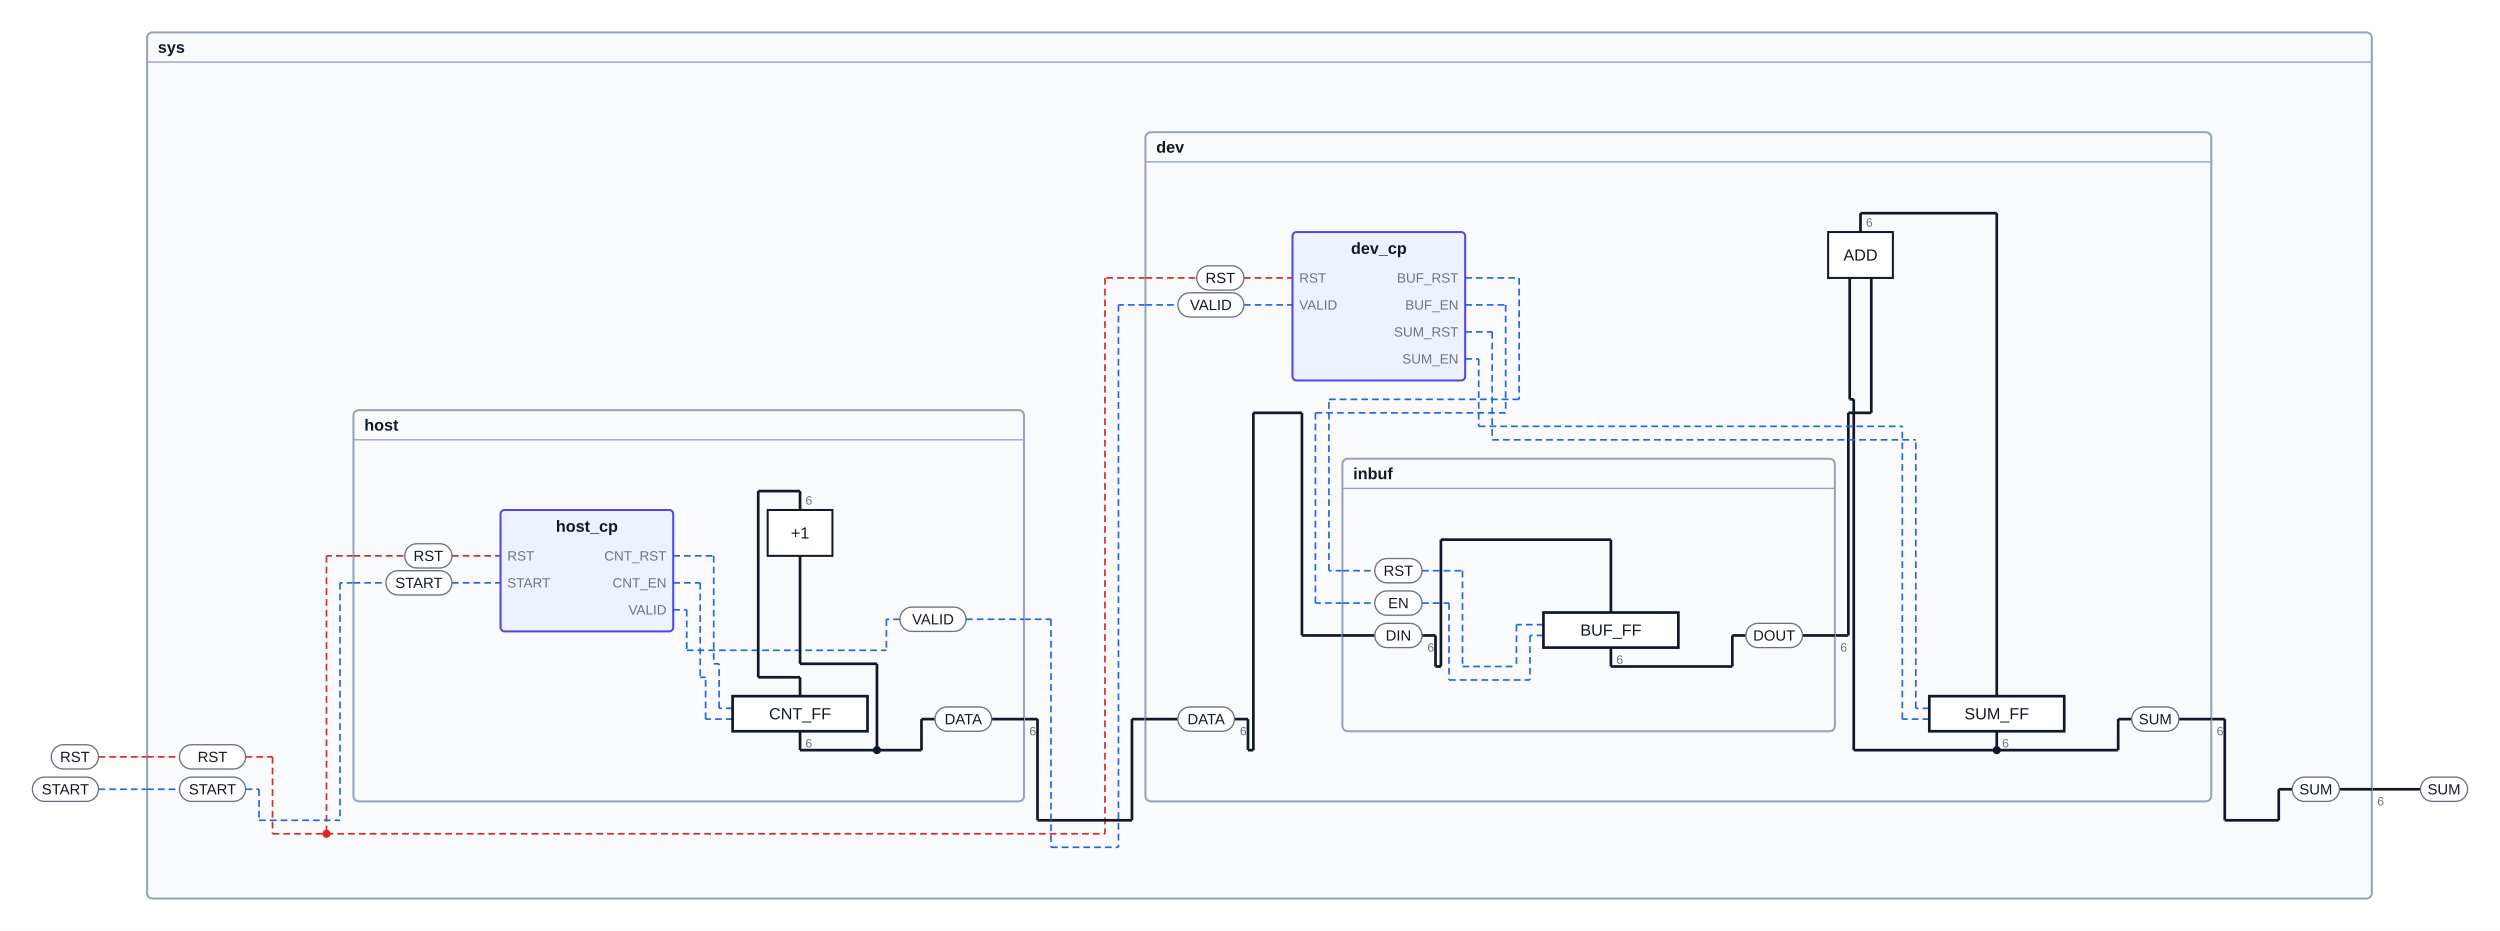
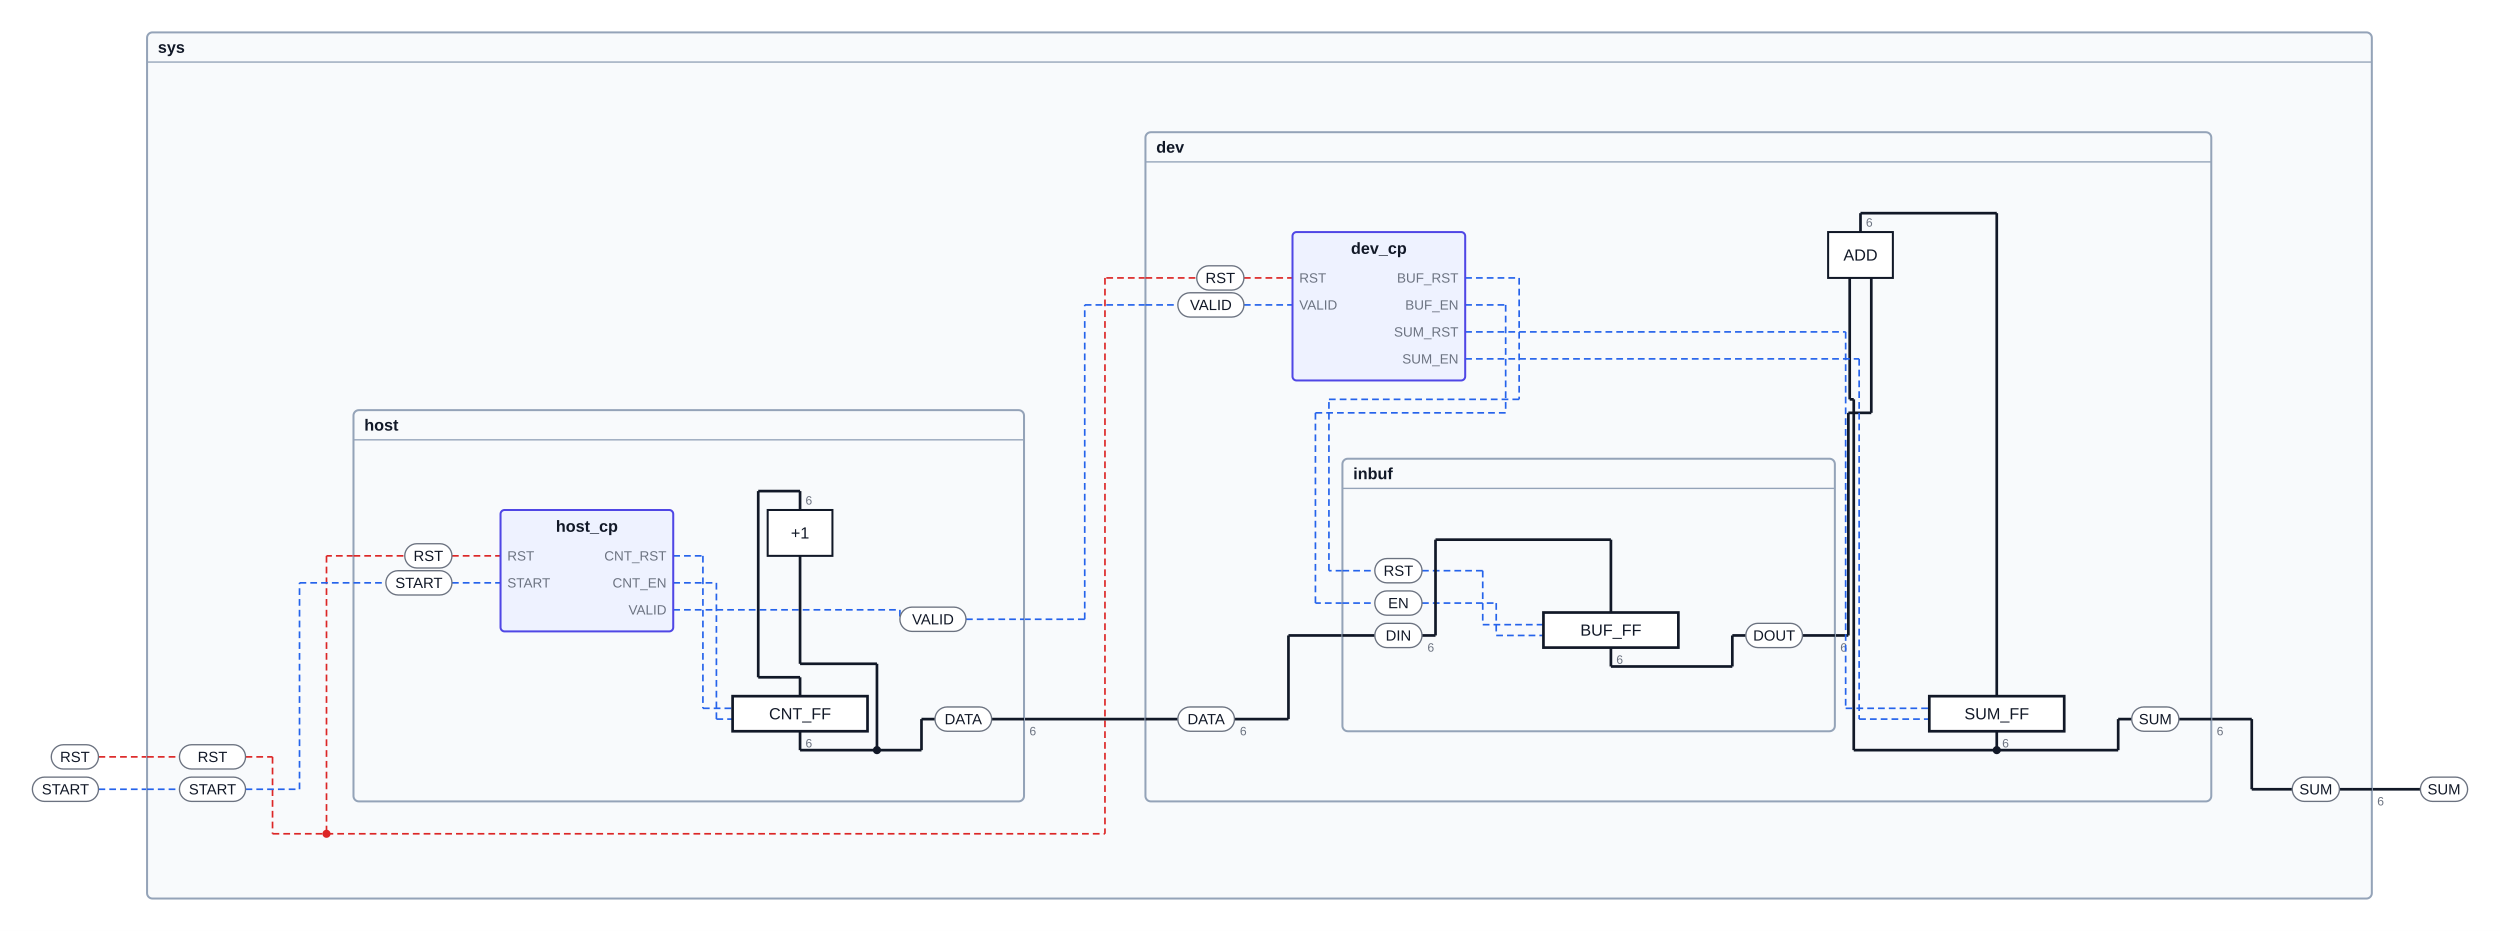
<svg xmlns="http://www.w3.org/2000/svg" viewBox="0 28 1853 690" width="1853" height="690" font-family="Arial, Helvetica, sans-serif" font-size="12">
  <rect x="0" y="28" width="1853" height="690" fill="#ffffff" />
  <g class="wire reset" data-signal="RST">
    <path d="M73 589L109 589" fill="none" stroke="#dc2626" stroke-width="1.25" stroke-dasharray="5 3" />
  </g>
  <g class="wire control" data-signal="START">
    <path d="M73 613L109 613" fill="none" stroke="#2563eb" stroke-width="1.25" stroke-dasharray="5 3" />
  </g>
  <g class="wire data" data-signal="SUM">
    <path d="M1758 613L1794 613" fill="none" stroke="#111827" stroke-width="2" />
    <text x="1762" y="625" font-size="9" fill="#6b7280">6</text>
  </g>
  <g class="node component unfolded" data-node-id="sys">
    <rect x="109" y="52" width="1649" height="642" rx="4" fill="#f8fafc" stroke="#94a3b8" stroke-width="1.5" />
    <path d="M109 74L1758 74" fill="none" stroke="#94a3b8" />
    <text x="117" y="63" text-anchor="start" dominant-baseline="central" font-weight="600" fill="#111827">sys</text>
  </g>
  <g class="node port" data-node-id="@RST">
    <rect x="38" y="580" width="35" height="18" rx="9" fill="#ffffff" stroke="#6b7280" />
    <text x="55.5" y="589" text-anchor="middle" dominant-baseline="central" font-size="11" fill="#111827">RST</text>
  </g>
  <g class="node port" data-node-id="@START">
    <rect x="24" y="604" width="49" height="18" rx="9" fill="#ffffff" stroke="#6b7280" />
    <text x="48.5" y="613" text-anchor="middle" dominant-baseline="central" font-size="11" fill="#111827">START</text>
  </g>
  <g class="node port" data-node-id="@SUM">
    <rect x="1794" y="604" width="35" height="18" rx="9" fill="#ffffff" stroke="#6b7280" />
    <text x="1811.5" y="613" text-anchor="middle" dominant-baseline="central" font-size="11" fill="#111827">SUM</text>
  </g>
  <g class="wire connector reset" data-signal="sys/RST">
    <path d="M109 589L133 589" fill="none" stroke="#dc2626" stroke-width="1.25" stroke-dasharray="5 3" />
  </g>
  <g class="wire connector control" data-signal="sys/START">
    <path d="M109 613L133 613" fill="none" stroke="#2563eb" stroke-width="1.25" stroke-dasharray="5 3" />
  </g>
  <g class="wire connector data" data-signal="sys/SUM">
    <path d="M1734 613L1758 613" fill="none" stroke="#111827" stroke-width="2" />
  </g>
  <g class="wire reset" data-signal="sys/RST">
    <path d="M182 589L202 589M202 589L202 646M262 440L242 440M242 440L242 646M849 234L819 234M819 234L819 646M202 646L819 646" fill="none" stroke="#dc2626" stroke-width="1.25" stroke-dasharray="5 3" />
    <circle cx="242" cy="646" r="3" fill="#dc2626" />
  </g>
  <g class="wire control" data-signal="sys/START">
-     <path d="M182 613L192 613M192 613L192 636M262 460L252 460M252 460L252 636M192 636L252 636" fill="none" stroke="#2563eb" stroke-width="1.25" stroke-dasharray="5 3" />
+     <path d="M182 613L222 613M222 613L222 460M222 460L262 460" fill="none" stroke="#2563eb" stroke-width="1.25" stroke-dasharray="5 3" />
  </g>
  <g class="wire data" data-signal="sys/DATA">
-     <path d="M759 561L769 561M769 561L769 636M849 561L839 561M839 561L839 636M769 636L839 636" fill="none" stroke="#111827" stroke-width="2" />
+     <path d="M759 561L849 561" fill="none" stroke="#111827" stroke-width="2" />
    <text x="763" y="573" font-size="9" fill="#6b7280">6</text>
  </g>
  <g class="wire control" data-signal="sys/VALID">
-     <path d="M759 487L779 487M779 487L779 656M849 254L829 254M829 254L829 656M779 656L829 656" fill="none" stroke="#2563eb" stroke-width="1.25" stroke-dasharray="5 3" />
+     <path d="M759 487L804 487M804 487L804 254M804 254L849 254" fill="none" stroke="#2563eb" stroke-width="1.25" stroke-dasharray="5 3" />
  </g>
  <g class="wire data" data-signal="sys/SUM">
-     <path d="M1639 561L1649 561M1649 561L1649 636M1699 613L1689 613M1689 613L1689 636M1649 636L1689 636" fill="none" stroke="#111827" stroke-width="2" />
+     <path d="M1639 561L1669 561M1669 561L1669 613M1669 613L1699 613" fill="none" stroke="#111827" stroke-width="2" />
    <text x="1643" y="573" font-size="9" fill="#6b7280">6</text>
  </g>
  <g class="node port" data-node-id="sys/@RST">
    <rect x="133" y="580" width="49" height="18" rx="9" fill="#ffffff" stroke="#6b7280" />
    <text x="157.5" y="589" text-anchor="middle" dominant-baseline="central" font-size="11" fill="#111827">RST</text>
  </g>
  <g class="node port" data-node-id="sys/@START">
    <rect x="133" y="604" width="49" height="18" rx="9" fill="#ffffff" stroke="#6b7280" />
    <text x="157.5" y="613" text-anchor="middle" dominant-baseline="central" font-size="11" fill="#111827">START</text>
  </g>
  <g class="node port" data-node-id="sys/@SUM">
    <rect x="1699" y="604" width="35" height="18" rx="9" fill="#ffffff" stroke="#6b7280" />
    <text x="1716.5" y="613" text-anchor="middle" dominant-baseline="central" font-size="11" fill="#111827">SUM</text>
  </g>
  <g class="node component unfolded" data-node-id="sys/u_host">
    <rect x="262" y="332" width="497" height="290" rx="4" fill="#f8fafc" stroke="#94a3b8" stroke-width="1.5" />
    <path d="M262 354L759 354" fill="none" stroke="#94a3b8" />
    <text x="270" y="343" text-anchor="start" dominant-baseline="central" font-weight="600" fill="#111827">host</text>
  </g>
  <g class="node component unfolded" data-node-id="sys/u_dev">
    <rect x="849" y="126" width="790" height="496" rx="4" fill="#f8fafc" stroke="#94a3b8" stroke-width="1.5" />
    <path d="M849 148L1639 148" fill="none" stroke="#94a3b8" />
    <text x="857" y="137" text-anchor="start" dominant-baseline="central" font-weight="600" fill="#111827">dev</text>
  </g>
  <g class="wire connector data" data-signal="sys/u_host/CNT_Q">
    <path d="M735 561L759 561" fill="none" stroke="#111827" stroke-width="2" />
  </g>
  <g class="wire connector control" data-signal="sys/u_host/VALID">
    <path d="M716 487L759 487" fill="none" stroke="#2563eb" stroke-width="1.25" stroke-dasharray="5 3" />
  </g>
  <g class="wire connector reset" data-signal="sys/u_host/RST">
    <path d="M262 440L300 440" fill="none" stroke="#dc2626" stroke-width="1.25" stroke-dasharray="5 3" />
  </g>
  <g class="wire connector control" data-signal="sys/u_host/START">
    <path d="M262 460L286 460" fill="none" stroke="#2563eb" stroke-width="1.25" stroke-dasharray="5 3" />
  </g>
  <g class="wire reset" data-signal="sys/u_host/RST">
    <path d="M335 440L371 440" fill="none" stroke="#dc2626" stroke-width="1.25" stroke-dasharray="5 3" />
  </g>
  <g class="wire control" data-signal="sys/u_host/START">
    <path d="M335 460L371 460" fill="none" stroke="#2563eb" stroke-width="1.25" stroke-dasharray="5 3" />
  </g>
  <g class="wire control" data-signal="sys/u_host/CNT_RST">
-     <path d="M499 440L529 440M529 440L529 520M543 553L533 553M533 553L533 520M529 520L533 520" fill="none" stroke="#2563eb" stroke-width="1.25" stroke-dasharray="5 3" />
+     <path d="M499 440L521 440M521 440L521 553M521 553L543 553" fill="none" stroke="#2563eb" stroke-width="1.25" stroke-dasharray="5 3" />
  </g>
  <g class="wire control" data-signal="sys/u_host/CNT_EN">
-     <path d="M499 460L519 460M519 460L519 530M543 561L523 561M523 561L523 530M519 530L523 530" fill="none" stroke="#2563eb" stroke-width="1.25" stroke-dasharray="5 3" />
+     <path d="M499 460L531 460M531 460L531 561M531 561L543 561" fill="none" stroke="#2563eb" stroke-width="1.25" stroke-dasharray="5 3" />
  </g>
  <g class="wire control" data-signal="sys/u_host/VALID">
-     <path d="M499 480L509 480M509 480L509 510M667 487L657 487M657 487L657 510M509 510L657 510" fill="none" stroke="#2563eb" stroke-width="1.25" stroke-dasharray="5 3" />
+     <path d="M499 480L667 480M667 480L667 487" fill="none" stroke="#2563eb" stroke-width="1.25" stroke-dasharray="5 3" />
  </g>
  <g class="wire data" data-signal="sys/u_host/CNT_D">
    <path d="M593 406L593 392M593 544L593 530M562 392L593 392M562 530L593 530M562 392L562 530" fill="none" stroke="#111827" stroke-width="2" />
    <text x="597" y="402" font-size="9" fill="#6b7280">6</text>
  </g>
  <g class="wire data" data-signal="sys/u_host/CNT_Q">
    <path d="M593 570L593 584M593 440L593 520M693 561L683 561M683 561L683 584M593 520L650 520M593 584L683 584M650 520L650 584" fill="none" stroke="#111827" stroke-width="2" />
    <circle cx="650" cy="584" r="3" fill="#111827" />
    <text x="597" y="582" font-size="9" fill="#6b7280">6</text>
  </g>
  <g class="node port" data-node-id="sys/u_host/@DATA">
    <rect x="693" y="552" width="42" height="18" rx="9" fill="#ffffff" stroke="#6b7280" />
    <text x="714" y="561" text-anchor="middle" dominant-baseline="central" font-size="11" fill="#111827">DATA</text>
  </g>
  <g class="node port" data-node-id="sys/u_host/@VALID">
    <rect x="667" y="478" width="49" height="18" rx="9" fill="#ffffff" stroke="#6b7280" />
    <text x="691.5" y="487" text-anchor="middle" dominant-baseline="central" font-size="11" fill="#111827">VALID</text>
  </g>
  <g class="node op" data-node-id="sys/u_host/data_path.u_inc">
    <rect x="569" y="406" width="48" height="34" fill="#ffffff" stroke="#111827" stroke-width="1.5" />
    <text x="593" y="423" text-anchor="middle" dominant-baseline="central" fill="#111827">+1</text>
  </g>
  <g class="node control" data-node-id="sys/u_host/control_path">
    <rect x="371" y="406" width="128" height="90" rx="3" fill="#eef2ff" stroke="#4f46e5" stroke-width="1.5" />
    <text x="435" y="418" text-anchor="middle" dominant-baseline="central" font-weight="600" fill="#111827">host_cp</text>
    <text x="376" y="440" text-anchor="start" dominant-baseline="central" font-size="10" fill="#6b7280">RST</text>
    <text x="376" y="460" text-anchor="start" dominant-baseline="central" font-size="10" fill="#6b7280">START</text>
    <text x="494" y="440" text-anchor="end" dominant-baseline="central" font-size="10" fill="#6b7280">CNT_RST</text>
    <text x="494" y="460" text-anchor="end" dominant-baseline="central" font-size="10" fill="#6b7280">CNT_EN</text>
    <text x="494" y="480" text-anchor="end" dominant-baseline="central" font-size="10" fill="#6b7280">VALID</text>
  </g>
  <g class="node reg" data-node-id="sys/u_host/CNT_FF">
    <rect x="543" y="544" width="100" height="26" fill="#ffffff" stroke="#111827" stroke-width="2" />
    <text x="593" y="557" text-anchor="middle" dominant-baseline="central" fill="#111827">CNT_FF</text>
  </g>
  <g class="node port" data-node-id="sys/u_host/@RST">
    <rect x="300" y="431" width="35" height="18" rx="9" fill="#ffffff" stroke="#6b7280" />
    <text x="317.5" y="440" text-anchor="middle" dominant-baseline="central" font-size="11" fill="#111827">RST</text>
  </g>
  <g class="node port" data-node-id="sys/u_host/@START">
    <rect x="286" y="451" width="49" height="18" rx="9" fill="#ffffff" stroke="#6b7280" />
    <text x="310.5" y="460" text-anchor="middle" dominant-baseline="central" font-size="11" fill="#111827">START</text>
  </g>
  <g class="wire connector data" data-signal="sys/u_dev/DATA">
    <path d="M849 561L873 561" fill="none" stroke="#111827" stroke-width="2" />
  </g>
  <g class="wire connector data" data-signal="sys/u_dev/SUM_Q">
    <path d="M1615 561L1639 561" fill="none" stroke="#111827" stroke-width="2" />
  </g>
  <g class="wire connector reset" data-signal="sys/u_dev/RST">
    <path d="M849 234L887 234" fill="none" stroke="#dc2626" stroke-width="1.25" stroke-dasharray="5 3" />
  </g>
  <g class="wire connector control" data-signal="sys/u_dev/VALID">
    <path d="M849 254L873 254" fill="none" stroke="#2563eb" stroke-width="1.25" stroke-dasharray="5 3" />
  </g>
  <g class="wire reset" data-signal="sys/u_dev/RST">
    <path d="M922 234L958 234" fill="none" stroke="#dc2626" stroke-width="1.25" stroke-dasharray="5 3" />
  </g>
  <g class="wire control" data-signal="sys/u_dev/VALID">
    <path d="M922 254L958 254" fill="none" stroke="#2563eb" stroke-width="1.25" stroke-dasharray="5 3" />
  </g>
  <g class="wire data" data-signal="sys/u_dev/DATA">
-     <path d="M915 561L925 561M925 561L925 584M995 499L965 499M965 499L965 334M929 334L965 334M925 584L929 584M929 334L929 584" fill="none" stroke="#111827" stroke-width="2" />
+     <path d="M915 561L955 561M955 561L955 499M955 499L995 499" fill="none" stroke="#111827" stroke-width="2" />
    <text x="919" y="573" font-size="9" fill="#6b7280">6</text>
  </g>
  <g class="wire data" data-signal="sys/u_dev/BUF_OUT">
    <path d="M1360 499L1370 499M1370 499L1370 334M1387 234L1387 334M1370 334L1387 334" fill="none" stroke="#111827" stroke-width="2" />
    <text x="1364" y="511" font-size="9" fill="#6b7280">6</text>
  </g>
  <g class="wire control" data-signal="sys/u_dev/BUF_RST">
    <path d="M1086 234L1126 234M1126 234L1126 324M995 451L985 451M985 451L985 324M985 324L1126 324" fill="none" stroke="#2563eb" stroke-width="1.25" stroke-dasharray="5 3" />
  </g>
  <g class="wire control" data-signal="sys/u_dev/BUF_EN">
    <path d="M1086 254L1116 254M1116 254L1116 334M995 475L975 475M975 475L975 334M975 334L1116 334" fill="none" stroke="#2563eb" stroke-width="1.25" stroke-dasharray="5 3" />
  </g>
  <g class="wire data" data-signal="sys/u_dev/SUM_D">
-     <path d="M1379 200L1379 186M1480 544L1480 334M1379 186L1480 186M1480 186L1480 334" fill="none" stroke="#111827" stroke-width="2" />
+     <path d="M1379 200L1379 186M1379 186L1480 186M1480 186L1480 544" fill="none" stroke="#111827" stroke-width="2" />
    <text x="1383" y="196" font-size="9" fill="#6b7280">6</text>
  </g>
  <g class="wire data" data-signal="sys/u_dev/SUM_Q">
    <path d="M1480 570L1480 584M1371 234L1371 324M1580 561L1570 561M1570 561L1570 584M1371 324L1374 324M1374 584L1570 584M1374 324L1374 584" fill="none" stroke="#111827" stroke-width="2" />
    <circle cx="1480" cy="584" r="3" fill="#111827" />
    <text x="1484" y="582" font-size="9" fill="#6b7280">6</text>
  </g>
  <g class="wire control" data-signal="sys/u_dev/SUM_RST">
-     <path d="M1086 274L1106 274M1106 274L1106 354M1430 553L1420 553M1420 553L1420 354M1106 354L1420 354" fill="none" stroke="#2563eb" stroke-width="1.25" stroke-dasharray="5 3" />
+     <path d="M1086 274L1368 274M1368 274L1368 553M1368 553L1430 553" fill="none" stroke="#2563eb" stroke-width="1.25" stroke-dasharray="5 3" />
  </g>
  <g class="wire control" data-signal="sys/u_dev/SUM_EN">
-     <path d="M1086 294L1096 294M1096 294L1096 344M1430 561L1410 561M1410 561L1410 344M1096 344L1410 344" fill="none" stroke="#2563eb" stroke-width="1.25" stroke-dasharray="5 3" />
+     <path d="M1086 294L1378 294M1378 294L1378 561M1378 561L1430 561" fill="none" stroke="#2563eb" stroke-width="1.25" stroke-dasharray="5 3" />
  </g>
  <g class="node port" data-node-id="sys/u_dev/@DATA">
    <rect x="873" y="552" width="42" height="18" rx="9" fill="#ffffff" stroke="#6b7280" />
    <text x="894" y="561" text-anchor="middle" dominant-baseline="central" font-size="11" fill="#111827">DATA</text>
  </g>
  <g class="node port" data-node-id="sys/u_dev/@SUM">
    <rect x="1580" y="552" width="35" height="18" rx="9" fill="#ffffff" stroke="#6b7280" />
    <text x="1597.5" y="561" text-anchor="middle" dominant-baseline="central" font-size="11" fill="#111827">SUM</text>
  </g>
  <g class="node component unfolded" data-node-id="sys/u_dev/u_inbuf">
    <rect x="995" y="368" width="365" height="202" rx="4" fill="#f8fafc" stroke="#94a3b8" stroke-width="1.5" />
    <path d="M995 390L1360 390" fill="none" stroke="#94a3b8" />
    <text x="1003" y="379" text-anchor="start" dominant-baseline="central" font-weight="600" fill="#111827">inbuf</text>
  </g>
  <g class="node op" data-node-id="sys/u_dev/data_path.u_add">
    <rect x="1355" y="200" width="48" height="34" fill="#ffffff" stroke="#111827" stroke-width="1.5" />
    <text x="1379" y="217" text-anchor="middle" dominant-baseline="central" fill="#111827">ADD</text>
  </g>
  <g class="node control" data-node-id="sys/u_dev/control_path">
    <rect x="958" y="200" width="128" height="110" rx="3" fill="#eef2ff" stroke="#4f46e5" stroke-width="1.5" />
    <text x="1022" y="212" text-anchor="middle" dominant-baseline="central" font-weight="600" fill="#111827">dev_cp</text>
    <text x="963" y="234" text-anchor="start" dominant-baseline="central" font-size="10" fill="#6b7280">RST</text>
    <text x="963" y="254" text-anchor="start" dominant-baseline="central" font-size="10" fill="#6b7280">VALID</text>
    <text x="1081" y="234" text-anchor="end" dominant-baseline="central" font-size="10" fill="#6b7280">BUF_RST</text>
    <text x="1081" y="254" text-anchor="end" dominant-baseline="central" font-size="10" fill="#6b7280">BUF_EN</text>
    <text x="1081" y="274" text-anchor="end" dominant-baseline="central" font-size="10" fill="#6b7280">SUM_RST</text>
    <text x="1081" y="294" text-anchor="end" dominant-baseline="central" font-size="10" fill="#6b7280">SUM_EN</text>
  </g>
  <g class="node reg" data-node-id="sys/u_dev/SUM_FF">
    <rect x="1430" y="544" width="100" height="26" fill="#ffffff" stroke="#111827" stroke-width="2" />
    <text x="1480" y="557" text-anchor="middle" dominant-baseline="central" fill="#111827">SUM_FF</text>
  </g>
  <g class="node port" data-node-id="sys/u_dev/@RST">
    <rect x="887" y="225" width="35" height="18" rx="9" fill="#ffffff" stroke="#6b7280" />
    <text x="904.5" y="234" text-anchor="middle" dominant-baseline="central" font-size="11" fill="#111827">RST</text>
  </g>
  <g class="node port" data-node-id="sys/u_dev/@VALID">
    <rect x="873" y="245" width="49" height="18" rx="9" fill="#ffffff" stroke="#6b7280" />
    <text x="897.5" y="254" text-anchor="middle" dominant-baseline="central" font-size="11" fill="#111827">VALID</text>
  </g>
  <g class="wire connector control" data-signal="sys/u_dev/u_inbuf/RST">
    <path d="M995 451L1019 451" fill="none" stroke="#2563eb" stroke-width="1.25" stroke-dasharray="5 3" />
  </g>
  <g class="wire connector control" data-signal="sys/u_dev/u_inbuf/EN">
    <path d="M995 475L1019 475" fill="none" stroke="#2563eb" stroke-width="1.25" stroke-dasharray="5 3" />
  </g>
  <g class="wire connector data" data-signal="sys/u_dev/u_inbuf/BUF_D">
    <path d="M995 499L1019 499" fill="none" stroke="#111827" stroke-width="2" />
  </g>
  <g class="wire connector data" data-signal="sys/u_dev/u_inbuf/BUF_Q">
    <path d="M1336 499L1360 499" fill="none" stroke="#111827" stroke-width="2" />
  </g>
  <g class="wire control" data-signal="sys/u_dev/u_inbuf/RST">
-     <path d="M1054 451L1084 451M1084 451L1084 522M1144 491L1124 491M1124 491L1124 522M1084 522L1124 522" fill="none" stroke="#2563eb" stroke-width="1.25" stroke-dasharray="5 3" />
+     <path d="M1054 451L1099 451M1099 451L1099 491M1099 491L1144 491" fill="none" stroke="#2563eb" stroke-width="1.25" stroke-dasharray="5 3" />
  </g>
  <g class="wire control" data-signal="sys/u_dev/u_inbuf/EN">
-     <path d="M1054 475L1074 475M1074 475L1074 532M1144 499L1134 499M1134 499L1134 532M1074 532L1134 532" fill="none" stroke="#2563eb" stroke-width="1.25" stroke-dasharray="5 3" />
+     <path d="M1054 475L1109 475M1109 475L1109 499M1109 499L1144 499" fill="none" stroke="#2563eb" stroke-width="1.25" stroke-dasharray="5 3" />
  </g>
  <g class="wire data" data-signal="sys/u_dev/u_inbuf/BUF_D">
-     <path d="M1054 499L1064 499M1064 499L1064 522M1194 482L1194 428M1068 428L1194 428M1064 522L1068 522M1068 428L1068 522" fill="none" stroke="#111827" stroke-width="2" />
+     <path d="M1054 499L1064 499M1064 499L1064 428M1064 428L1194 428M1194 428L1194 482" fill="none" stroke="#111827" stroke-width="2" />
    <text x="1058" y="511" font-size="9" fill="#6b7280">6</text>
  </g>
  <g class="wire data" data-signal="sys/u_dev/u_inbuf/BUF_Q">
    <path d="M1194 508L1194 522M1294 499L1284 499M1284 499L1284 522M1194 522L1284 522" fill="none" stroke="#111827" stroke-width="2" />
    <text x="1198" y="520" font-size="9" fill="#6b7280">6</text>
  </g>
  <g class="node port" data-node-id="sys/u_dev/u_inbuf/@RST">
    <rect x="1019" y="442" width="35" height="18" rx="9" fill="#ffffff" stroke="#6b7280" />
    <text x="1036.5" y="451" text-anchor="middle" dominant-baseline="central" font-size="11" fill="#111827">RST</text>
  </g>
  <g class="node port" data-node-id="sys/u_dev/u_inbuf/@EN">
    <rect x="1019" y="466" width="35" height="18" rx="9" fill="#ffffff" stroke="#6b7280" />
    <text x="1036.5" y="475" text-anchor="middle" dominant-baseline="central" font-size="11" fill="#111827">EN</text>
  </g>
  <g class="node port" data-node-id="sys/u_dev/u_inbuf/@DIN">
    <rect x="1019" y="490" width="35" height="18" rx="9" fill="#ffffff" stroke="#6b7280" />
    <text x="1036.5" y="499" text-anchor="middle" dominant-baseline="central" font-size="11" fill="#111827">DIN</text>
  </g>
  <g class="node port" data-node-id="sys/u_dev/u_inbuf/@DOUT">
    <rect x="1294" y="490" width="42" height="18" rx="9" fill="#ffffff" stroke="#6b7280" />
    <text x="1315" y="499" text-anchor="middle" dominant-baseline="central" font-size="11" fill="#111827">DOUT</text>
  </g>
  <g class="node reg" data-node-id="sys/u_dev/u_inbuf/BUF_FF">
    <rect x="1144" y="482" width="100" height="26" fill="#ffffff" stroke="#111827" stroke-width="2" />
    <text x="1194" y="495" text-anchor="middle" dominant-baseline="central" fill="#111827">BUF_FF</text>
  </g>
</svg>
